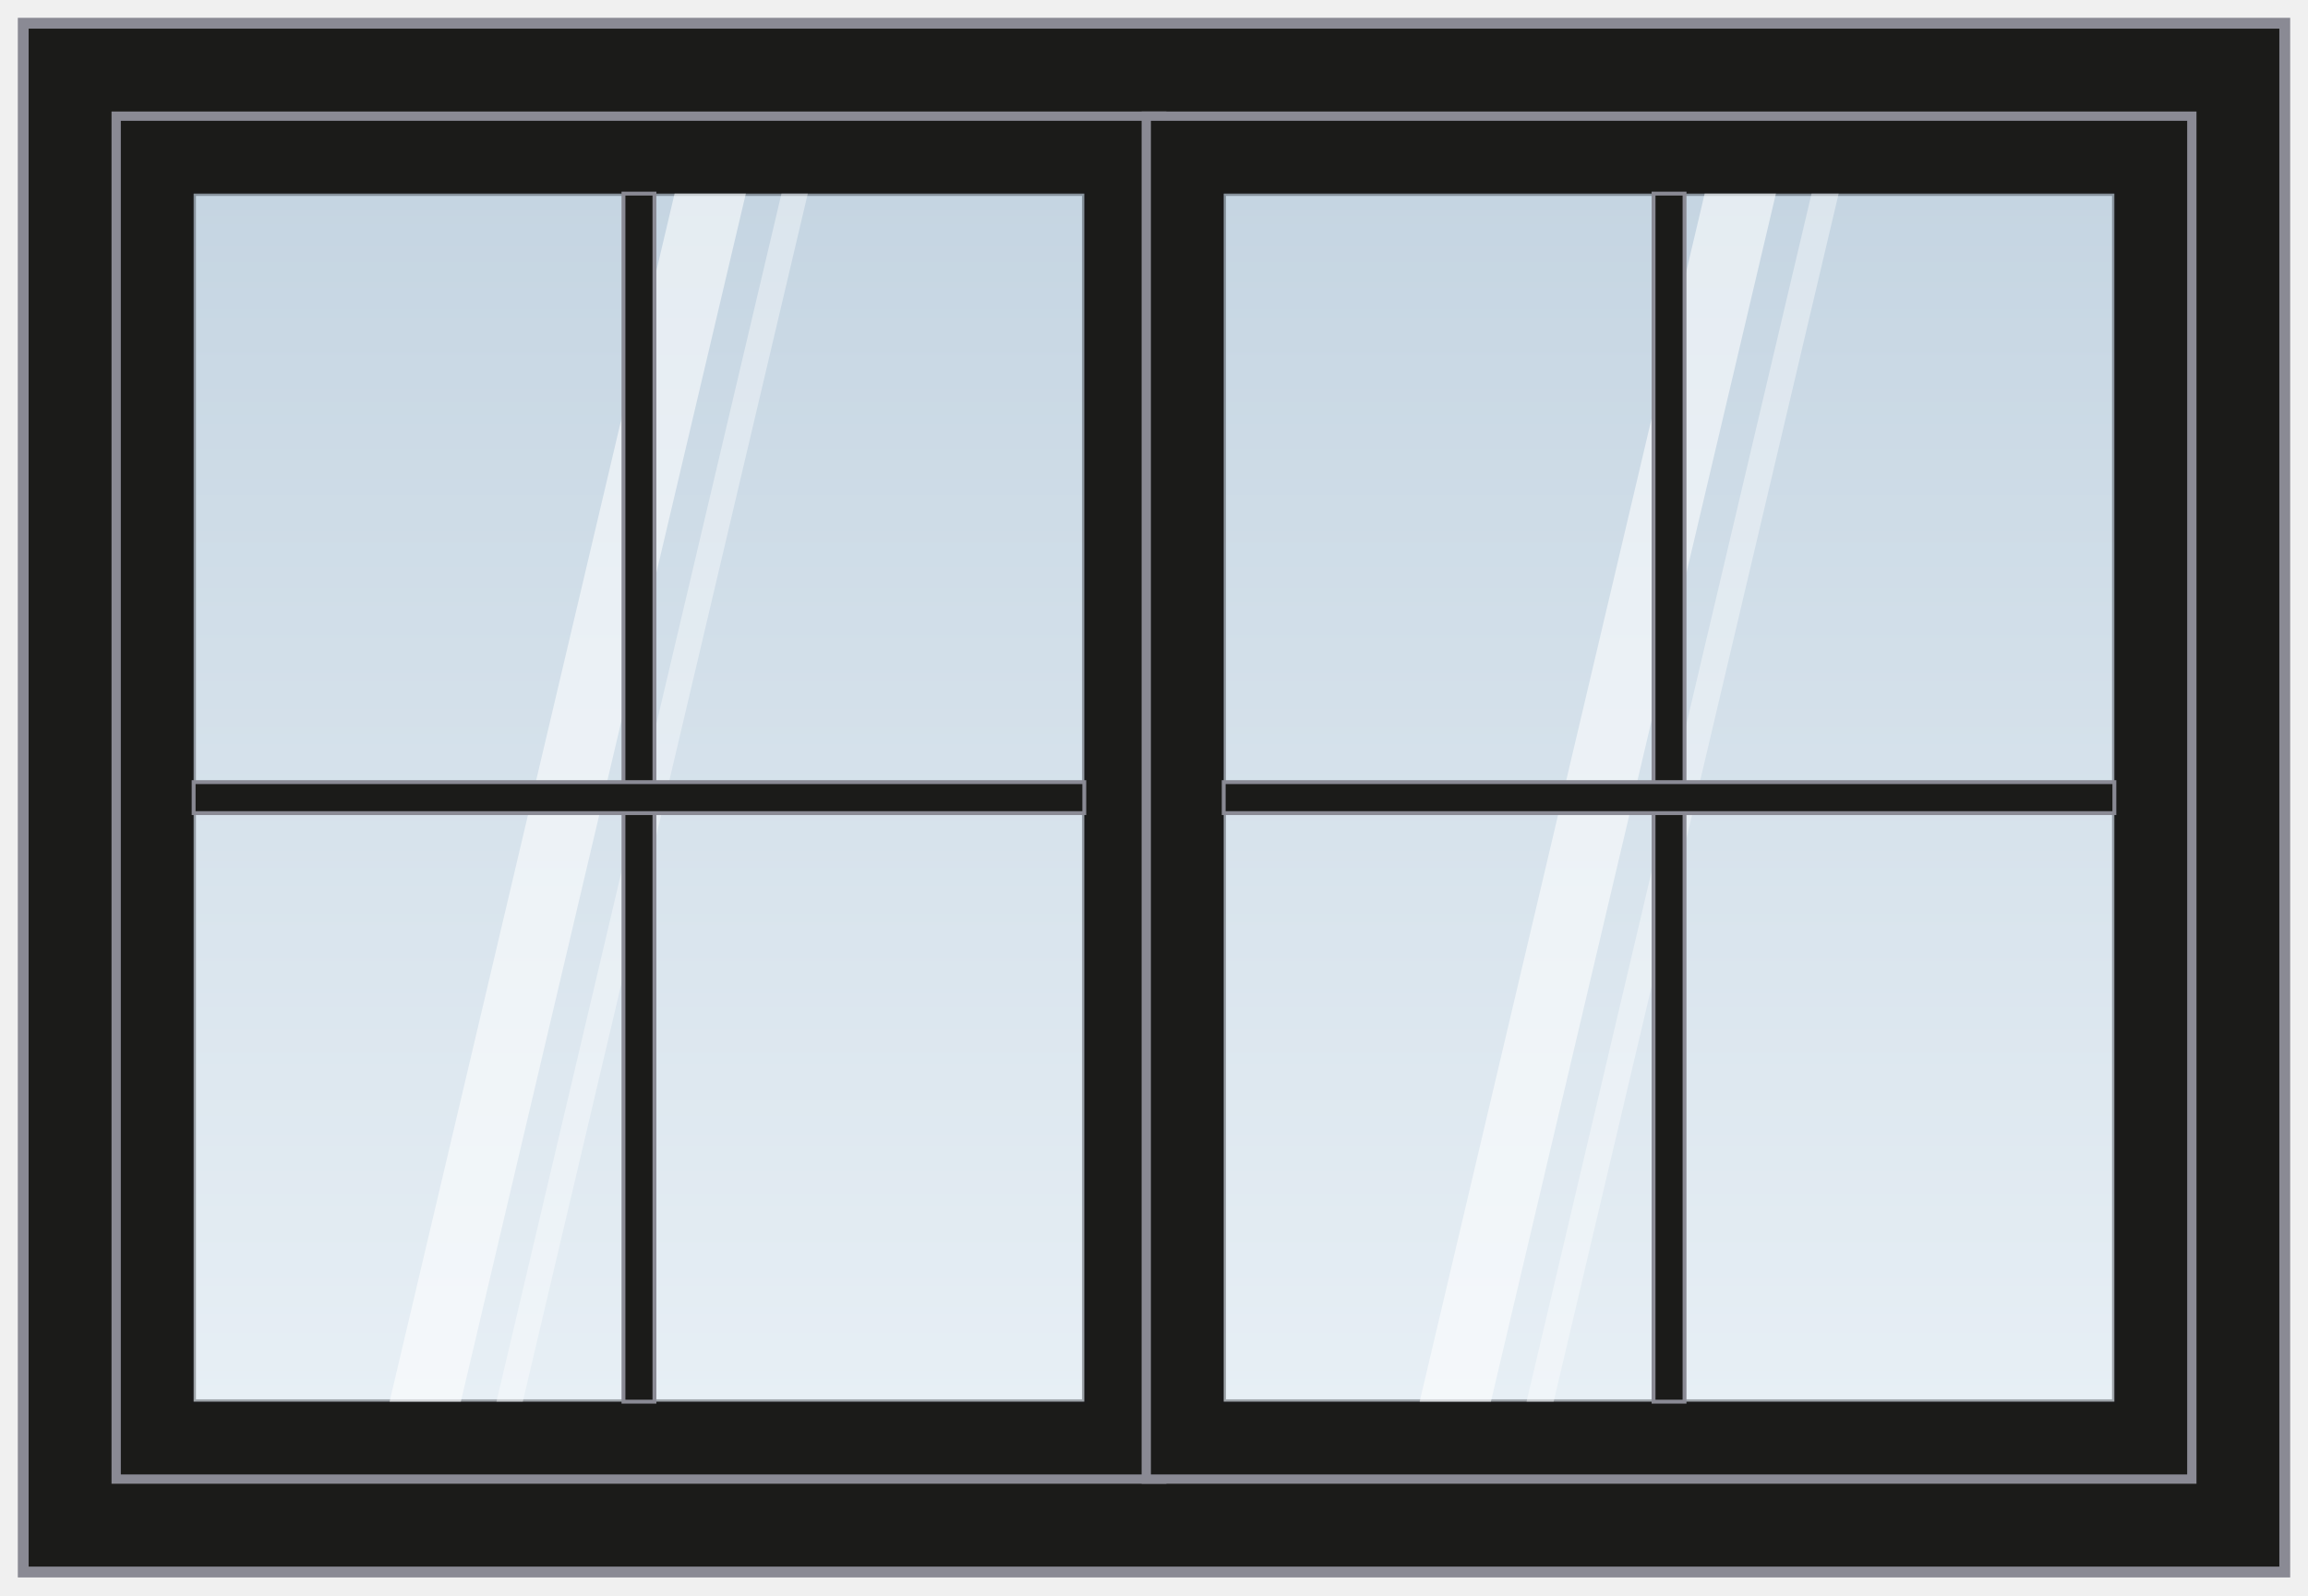
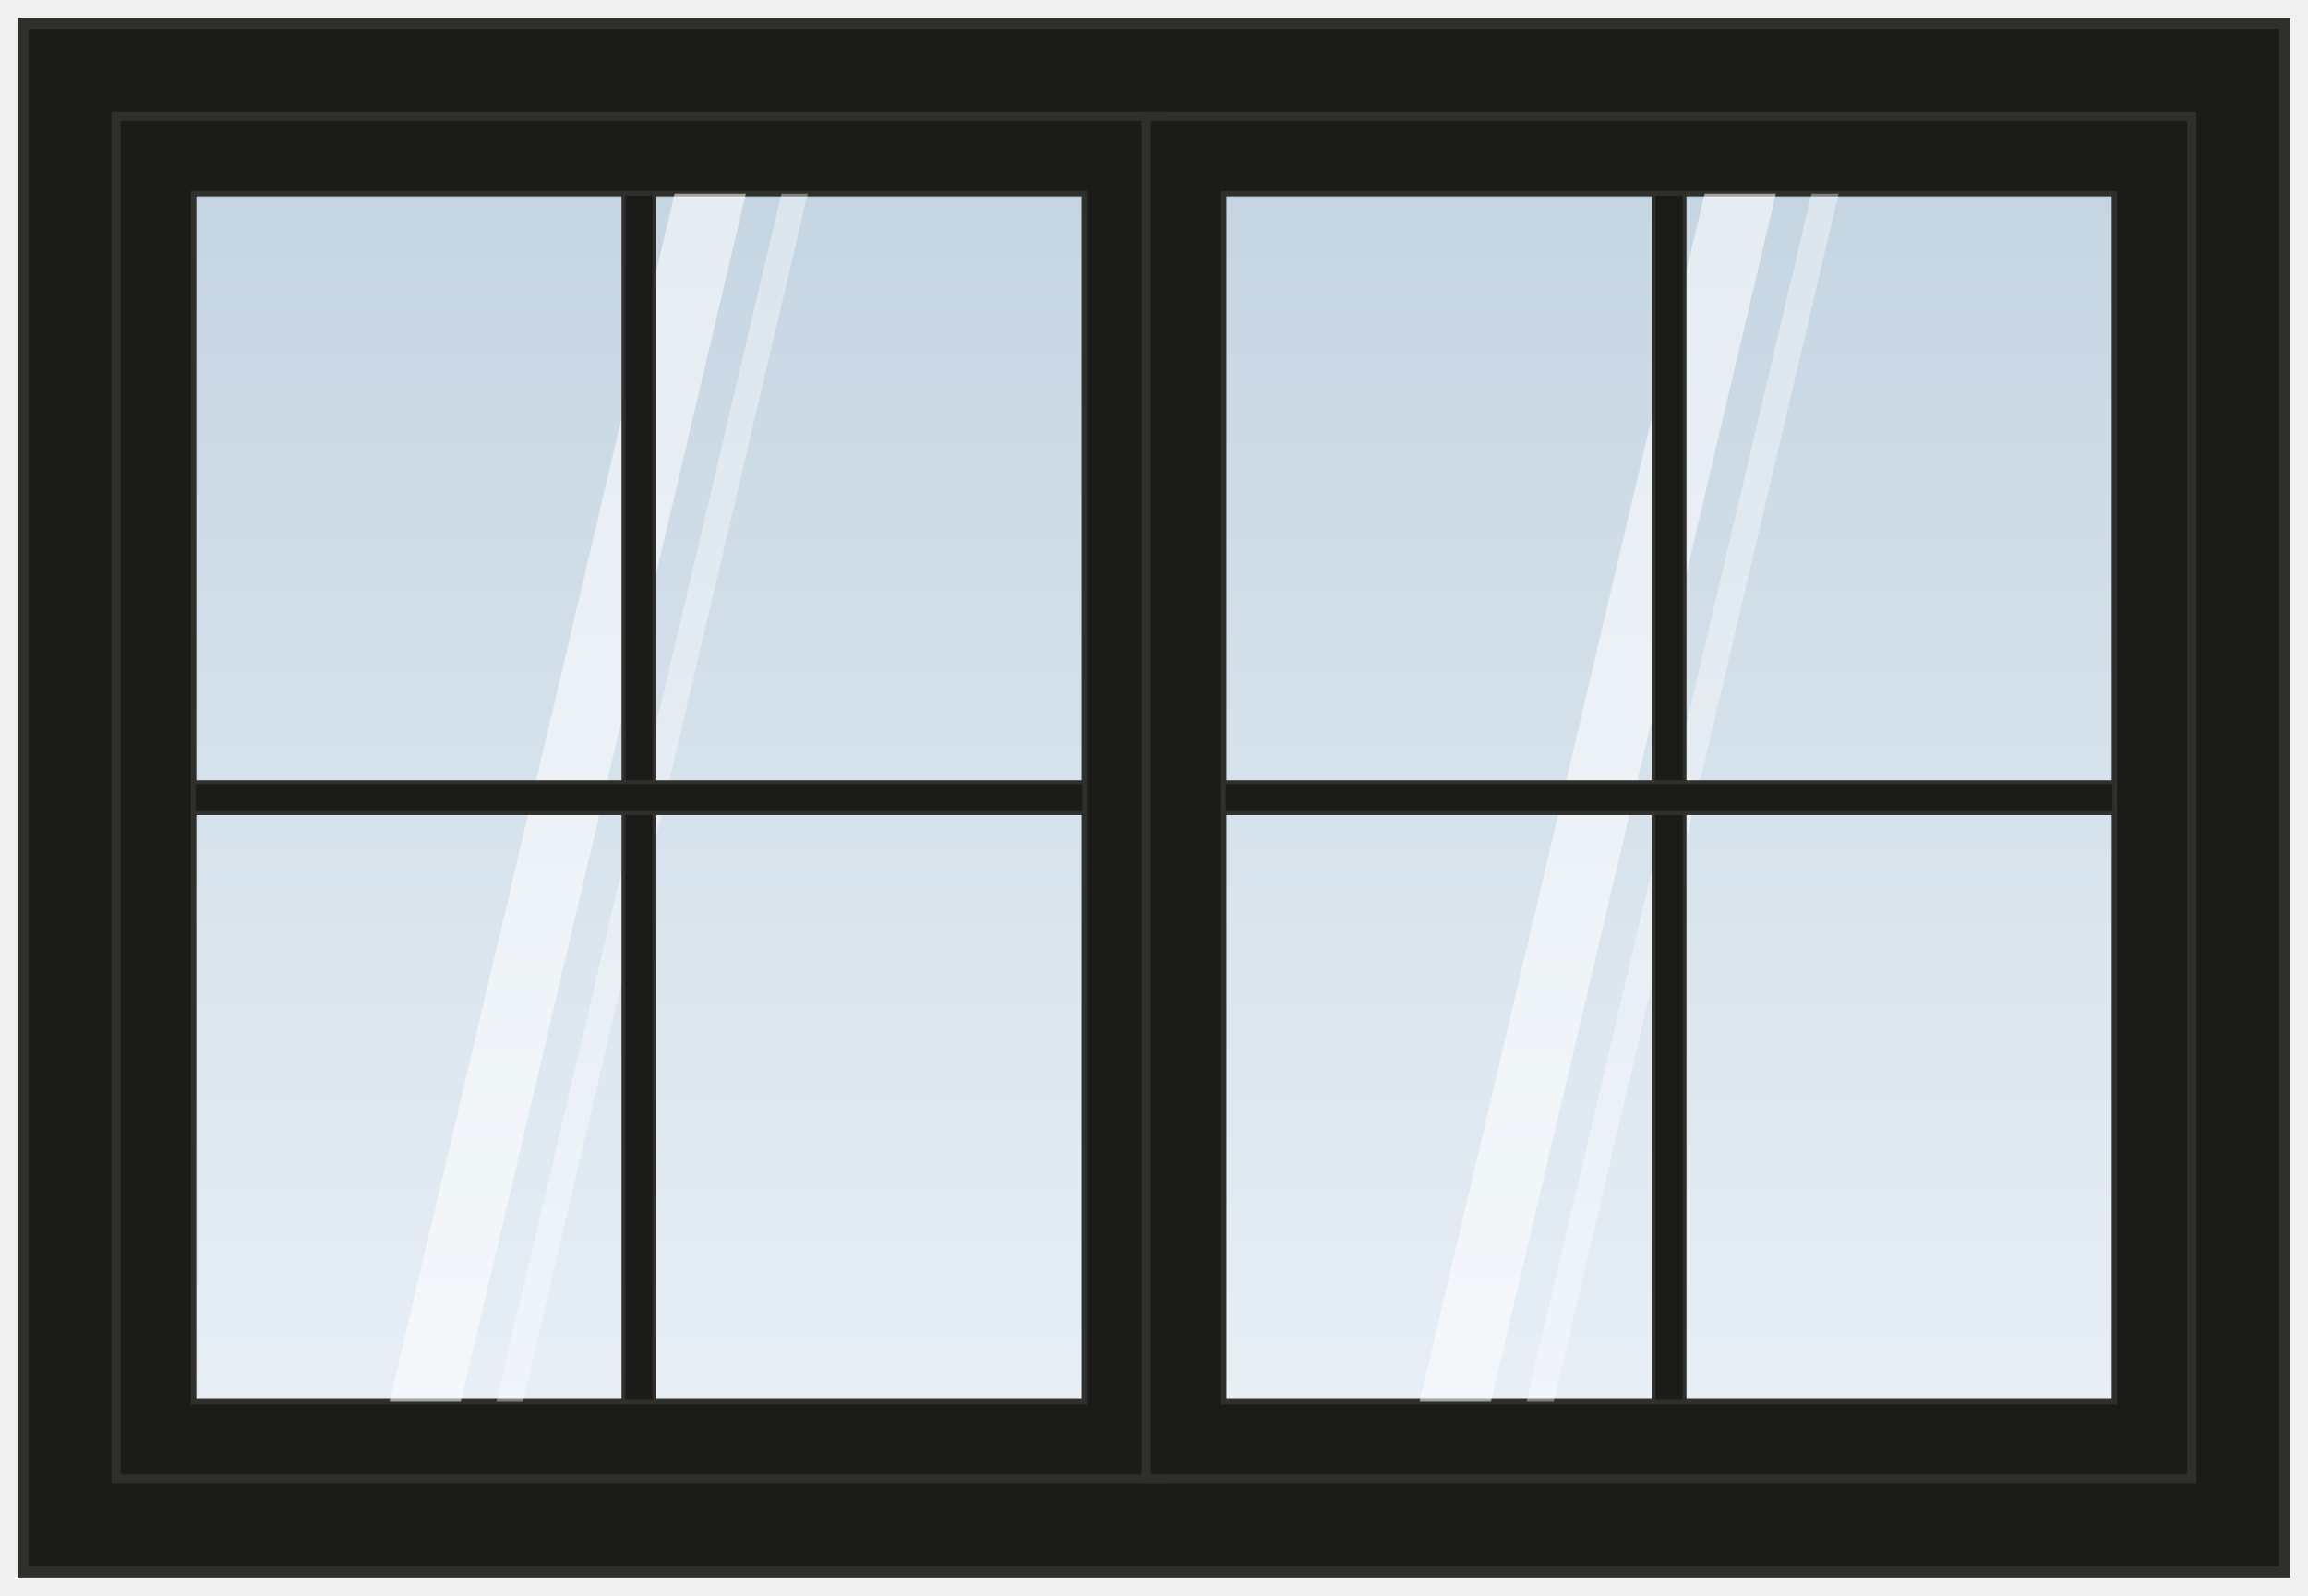
<svg xmlns="http://www.w3.org/2000/svg" viewBox="51.0 97.0 298.0 206.0" width="596" height="412" role="img">
  <defs>
    <linearGradient id="gl" x1="0" y1="0" x2="0" y2="1">
      <stop offset="0" stop-color="#C5D5E2" />
      <stop offset="1" stop-color="#E7EFF5" />
    </linearGradient>
    <pattern id="mesh" width="4" height="4" patternUnits="userSpaceOnUse">
      <rect width="4" height="4" fill="#B9C2CA" />
      <path d="M0 .5H4M.5 0V4" stroke="#19191D" stroke-opacity=".12" stroke-width="1" />
    </pattern>
    <pattern id="pine" width="14" height="14" patternUnits="userSpaceOnUse">
      <rect width="14" height="14" fill="#DFC195" />
      <path d="M3 0V14M9.5 0V14" stroke="#8C6030" stroke-opacity=".13" stroke-width="1" />
      <path d="M6 0V14" stroke="#FFFFFF" stroke-opacity=".12" stroke-width="1.4" />
    </pattern>
    <linearGradient id="shine" x1="0" y1="0" x2="1" y2="0">
      <stop offset="0" stop-color="#fff" stop-opacity="0" />
      <stop offset=".5" stop-color="#fff" stop-opacity=".75" />
      <stop offset="1" stop-color="#fff" stop-opacity="0" />
    </linearGradient>
  </defs>
-   <rect x="54.0" y="100.0" width="292.0" height="200.0" fill="#1B1B19" stroke="#8A8A94" stroke-width="1.4" />
-   <rect x="66.0" y="112.0" width="268.0" height="176.0" fill="url(#mesh)" stroke="#19191D" stroke-width="0.5" />
+   <rect x="54.0" y="100.0" width="292.0" height="200.0" fill="#1B1B19" stroke="#2F2F2C" stroke-width="1.4" />
+   <rect x="66.0" y="112.0" width="268.0" height="176.0" fill="url(#mesh)" stroke="#2F2F2C" stroke-width="0.6" />
  <g>
    <animateTransform attributeName="transform" type="translate" dur="4.8s" repeatCount="indefinite" calcMode="spline" keyTimes="0;.16;.4;.66;.9;1" keySplines="0 0 1 1;.45 0 .55 1;0 0 1 1;.45 0 .55 1;0 0 1 1" values="0 0;0 0;116.1 0.0;116.1 0.0;0 0;0 0" />
-     <polygon points="66.0,112.0 201.0,112.0 201.0,288.0 66.0,288.0" fill="#1B1B19" stroke="#8A8A94" stroke-width="1.2" />
-     <polygon points="76.0,122.0 191.0,122.0 191.0,278.0 76.0,278.0" fill="url(#gl)" stroke="#19191D" stroke-width="0.6" stroke-opacity=".35" />
+     <polygon points="66.0,112.0 201.0,112.0 201.0,288.0 66.0,288.0" fill="#1B1B19" stroke="#2F2F2C" stroke-width="1.2" />
+     <polygon points="76.0,122.0 191.0,122.0 191.0,278.0 76.0,278.0" fill="url(#gl)" stroke="#2F2F2C" stroke-width="0.7" />
    <polygon points="101.3,278.0 110.5,278.0 147.3,122.0 138.1,122.0" fill="#fff" fill-opacity="0.55" />
    <polygon points="115.1,278.0 118.5,278.0 155.3,122.0 151.9,122.0" fill="#fff" fill-opacity="0.38" />
-     <polygon points="131.5,122.0 135.5,122.0 135.5,278.0 131.5,278.0" fill="#1B1B19" stroke="#8A8A94" stroke-width="0.5" />
-     <polygon points="76.0,198.0 191.0,198.0 191.0,202.0 76.0,202.0" fill="#1B1B19" stroke="#8A8A94" stroke-width="0.5" />
+     <polygon points="131.5,122.0 135.5,122.0 135.5,278.0 131.5,278.0" fill="#1B1B19" stroke="#2F2F2C" stroke-width="0.5" />
+     <polygon points="76.0,198.0 191.0,198.0 191.0,202.0 76.0,202.0" fill="#1B1B19" stroke="#2F2F2C" stroke-width="0.5" />
  </g>
-   <polygon points="199.0,112.0 334.0,112.0 334.0,288.0 199.0,288.0" fill="#1B1B19" stroke="#8A8A94" stroke-width="1.2" />
-   <polygon points="209.0,122.0 324.0,122.0 324.0,278.0 209.0,278.0" fill="url(#gl)" stroke="#19191D" stroke-width="0.6" stroke-opacity=".35" />
+   <polygon points="199.0,112.0 334.0,112.0 334.0,288.0 199.0,288.0" fill="#1B1B19" stroke="#2F2F2C" stroke-width="1.2" />
+   <polygon points="209.0,122.0 324.0,122.0 324.0,278.0 209.0,278.0" fill="url(#gl)" stroke="#2F2F2C" stroke-width="0.7" />
  <polygon points="234.3,278.0 243.5,278.0 280.3,122.0 271.1,122.0" fill="#fff" fill-opacity="0.55" />
  <polygon points="248.1,278.0 251.6,278.0 288.4,122.0 284.9,122.0" fill="#fff" fill-opacity="0.38" />
-   <polygon points="264.5,122.0 268.5,122.0 268.5,278.0 264.5,278.0" fill="#1B1B19" stroke="#8A8A94" stroke-width="0.5" />
-   <polygon points="209.0,198.0 324.0,198.0 324.0,202.0 209.0,202.0" fill="#1B1B19" stroke="#8A8A94" stroke-width="0.5" />
+   <polygon points="264.5,122.0 268.5,122.0 268.5,278.0 264.5,278.0" fill="#1B1B19" stroke="#2F2F2C" stroke-width="0.5" />
+   <polygon points="209.0,198.0 324.0,198.0 324.0,202.0 209.0,202.0" fill="#1B1B19" stroke="#2F2F2C" stroke-width="0.5" />
</svg>
